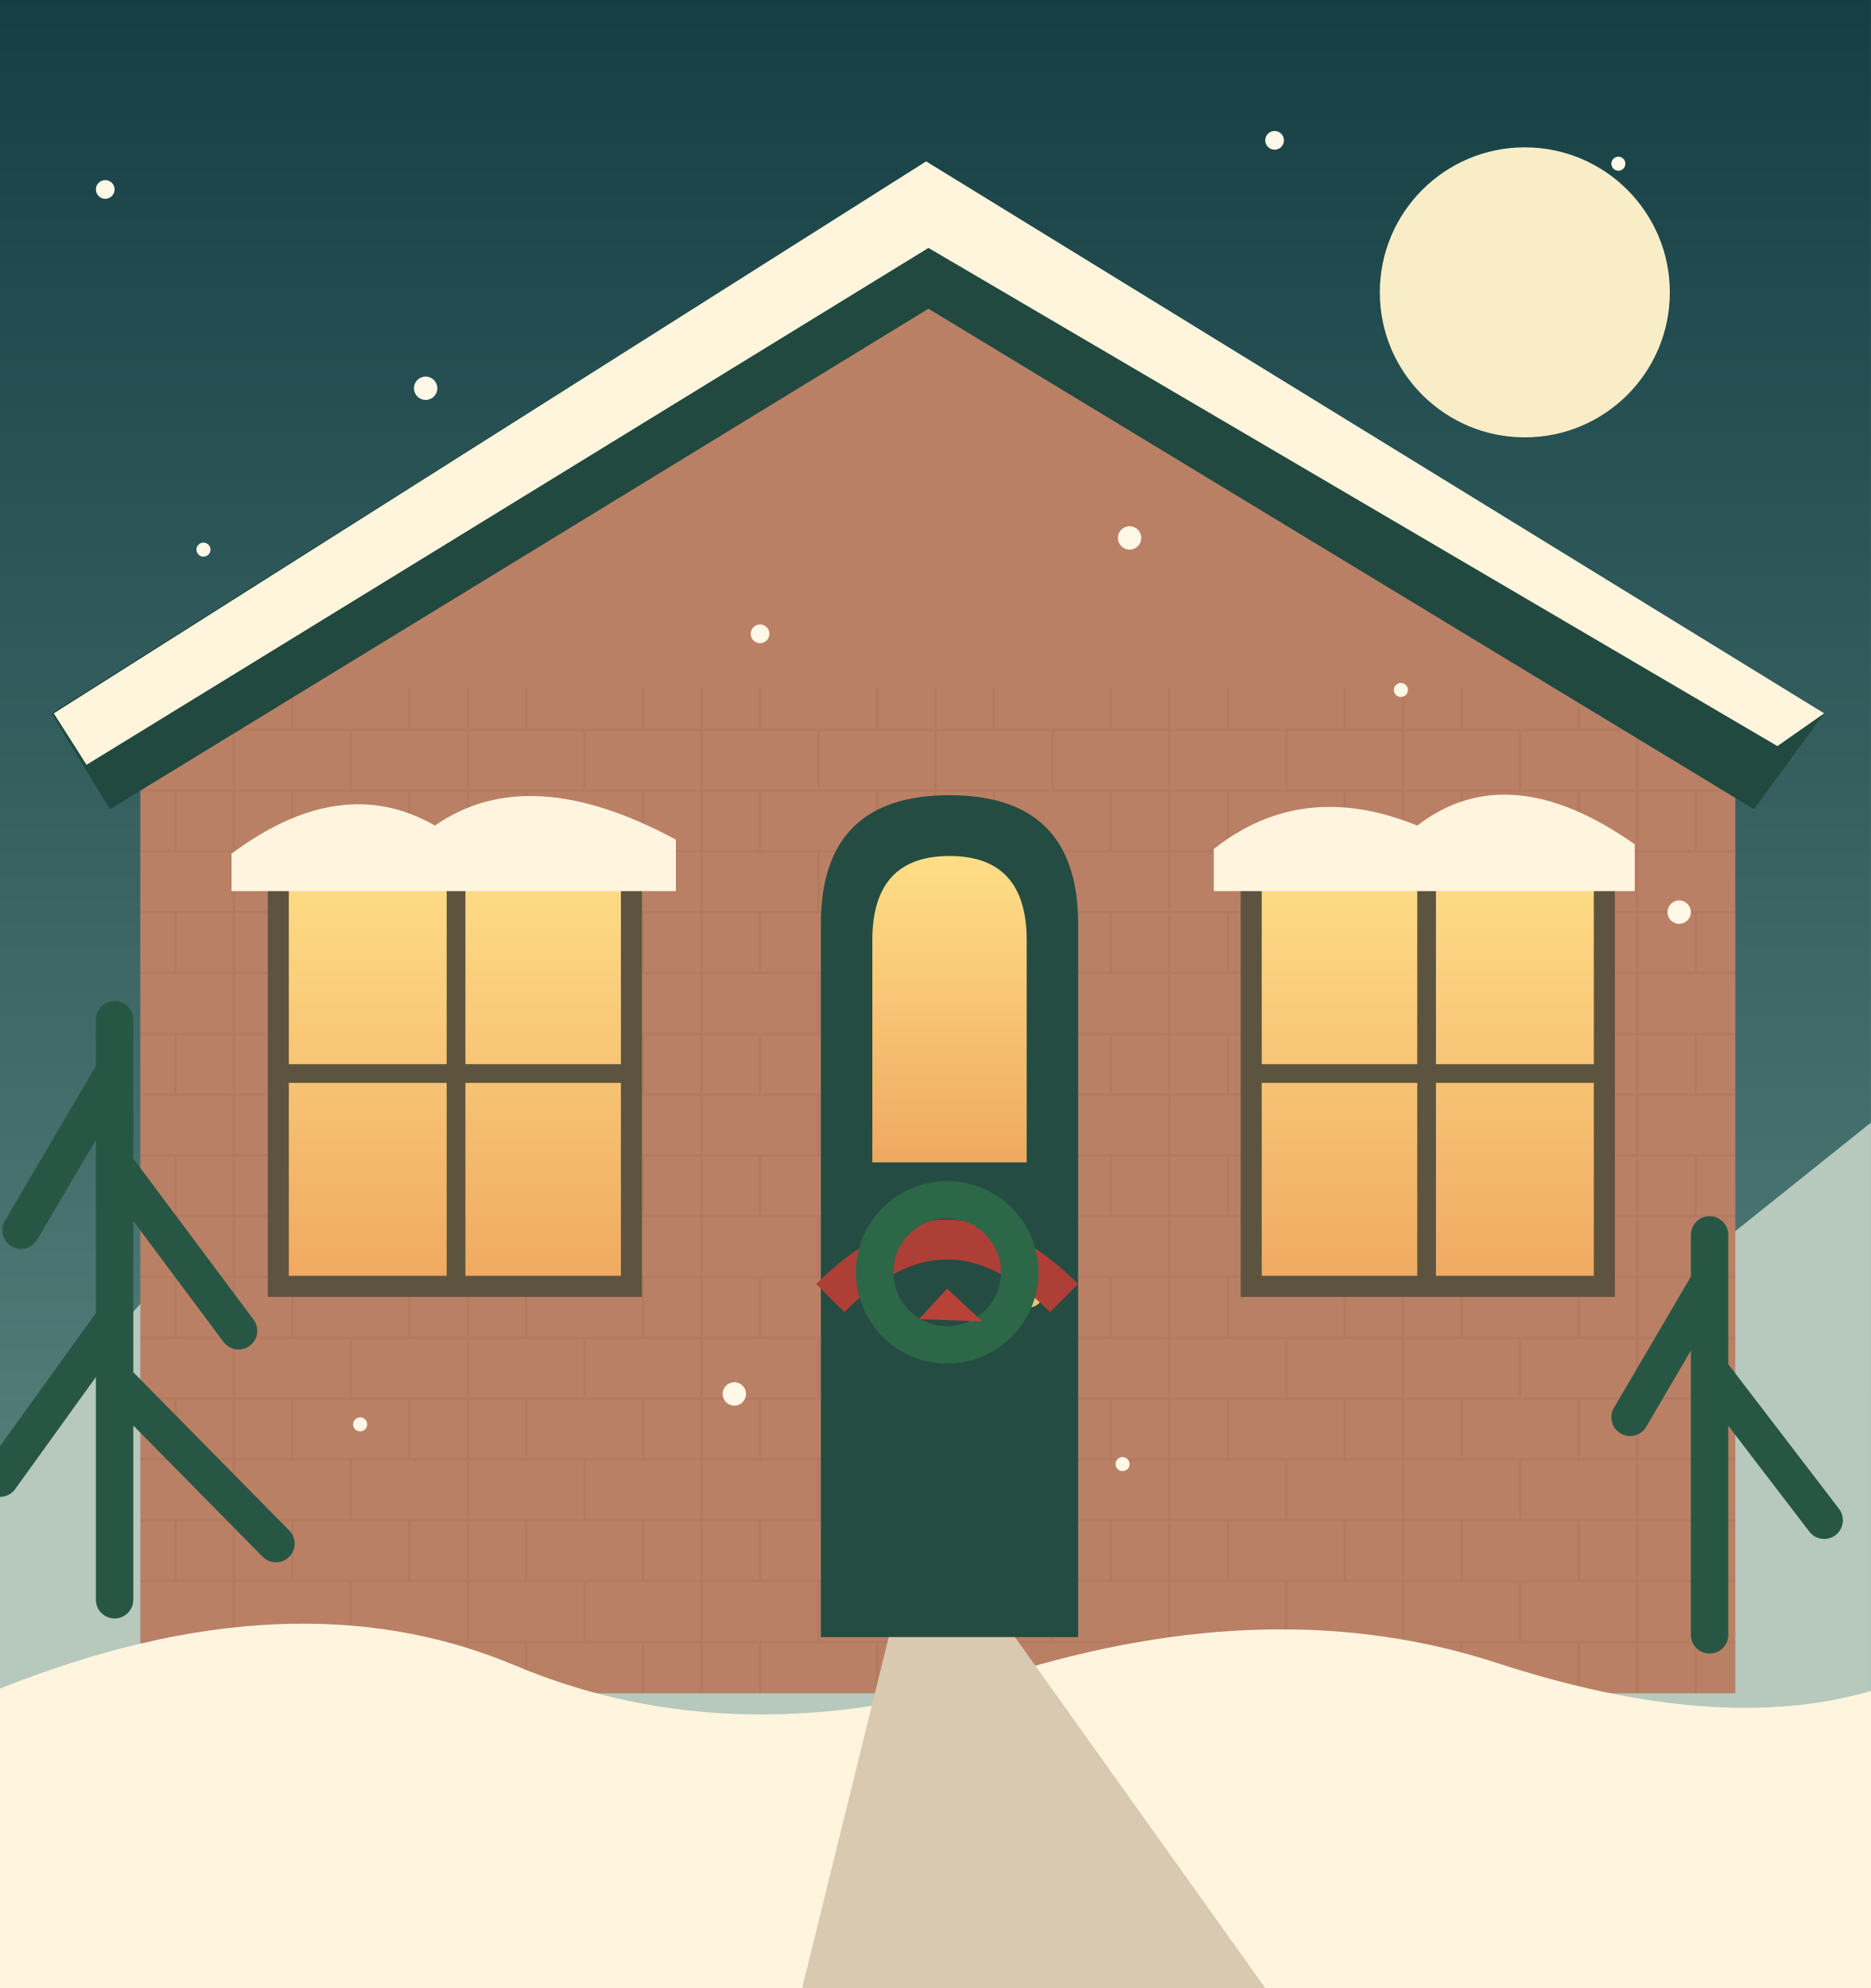
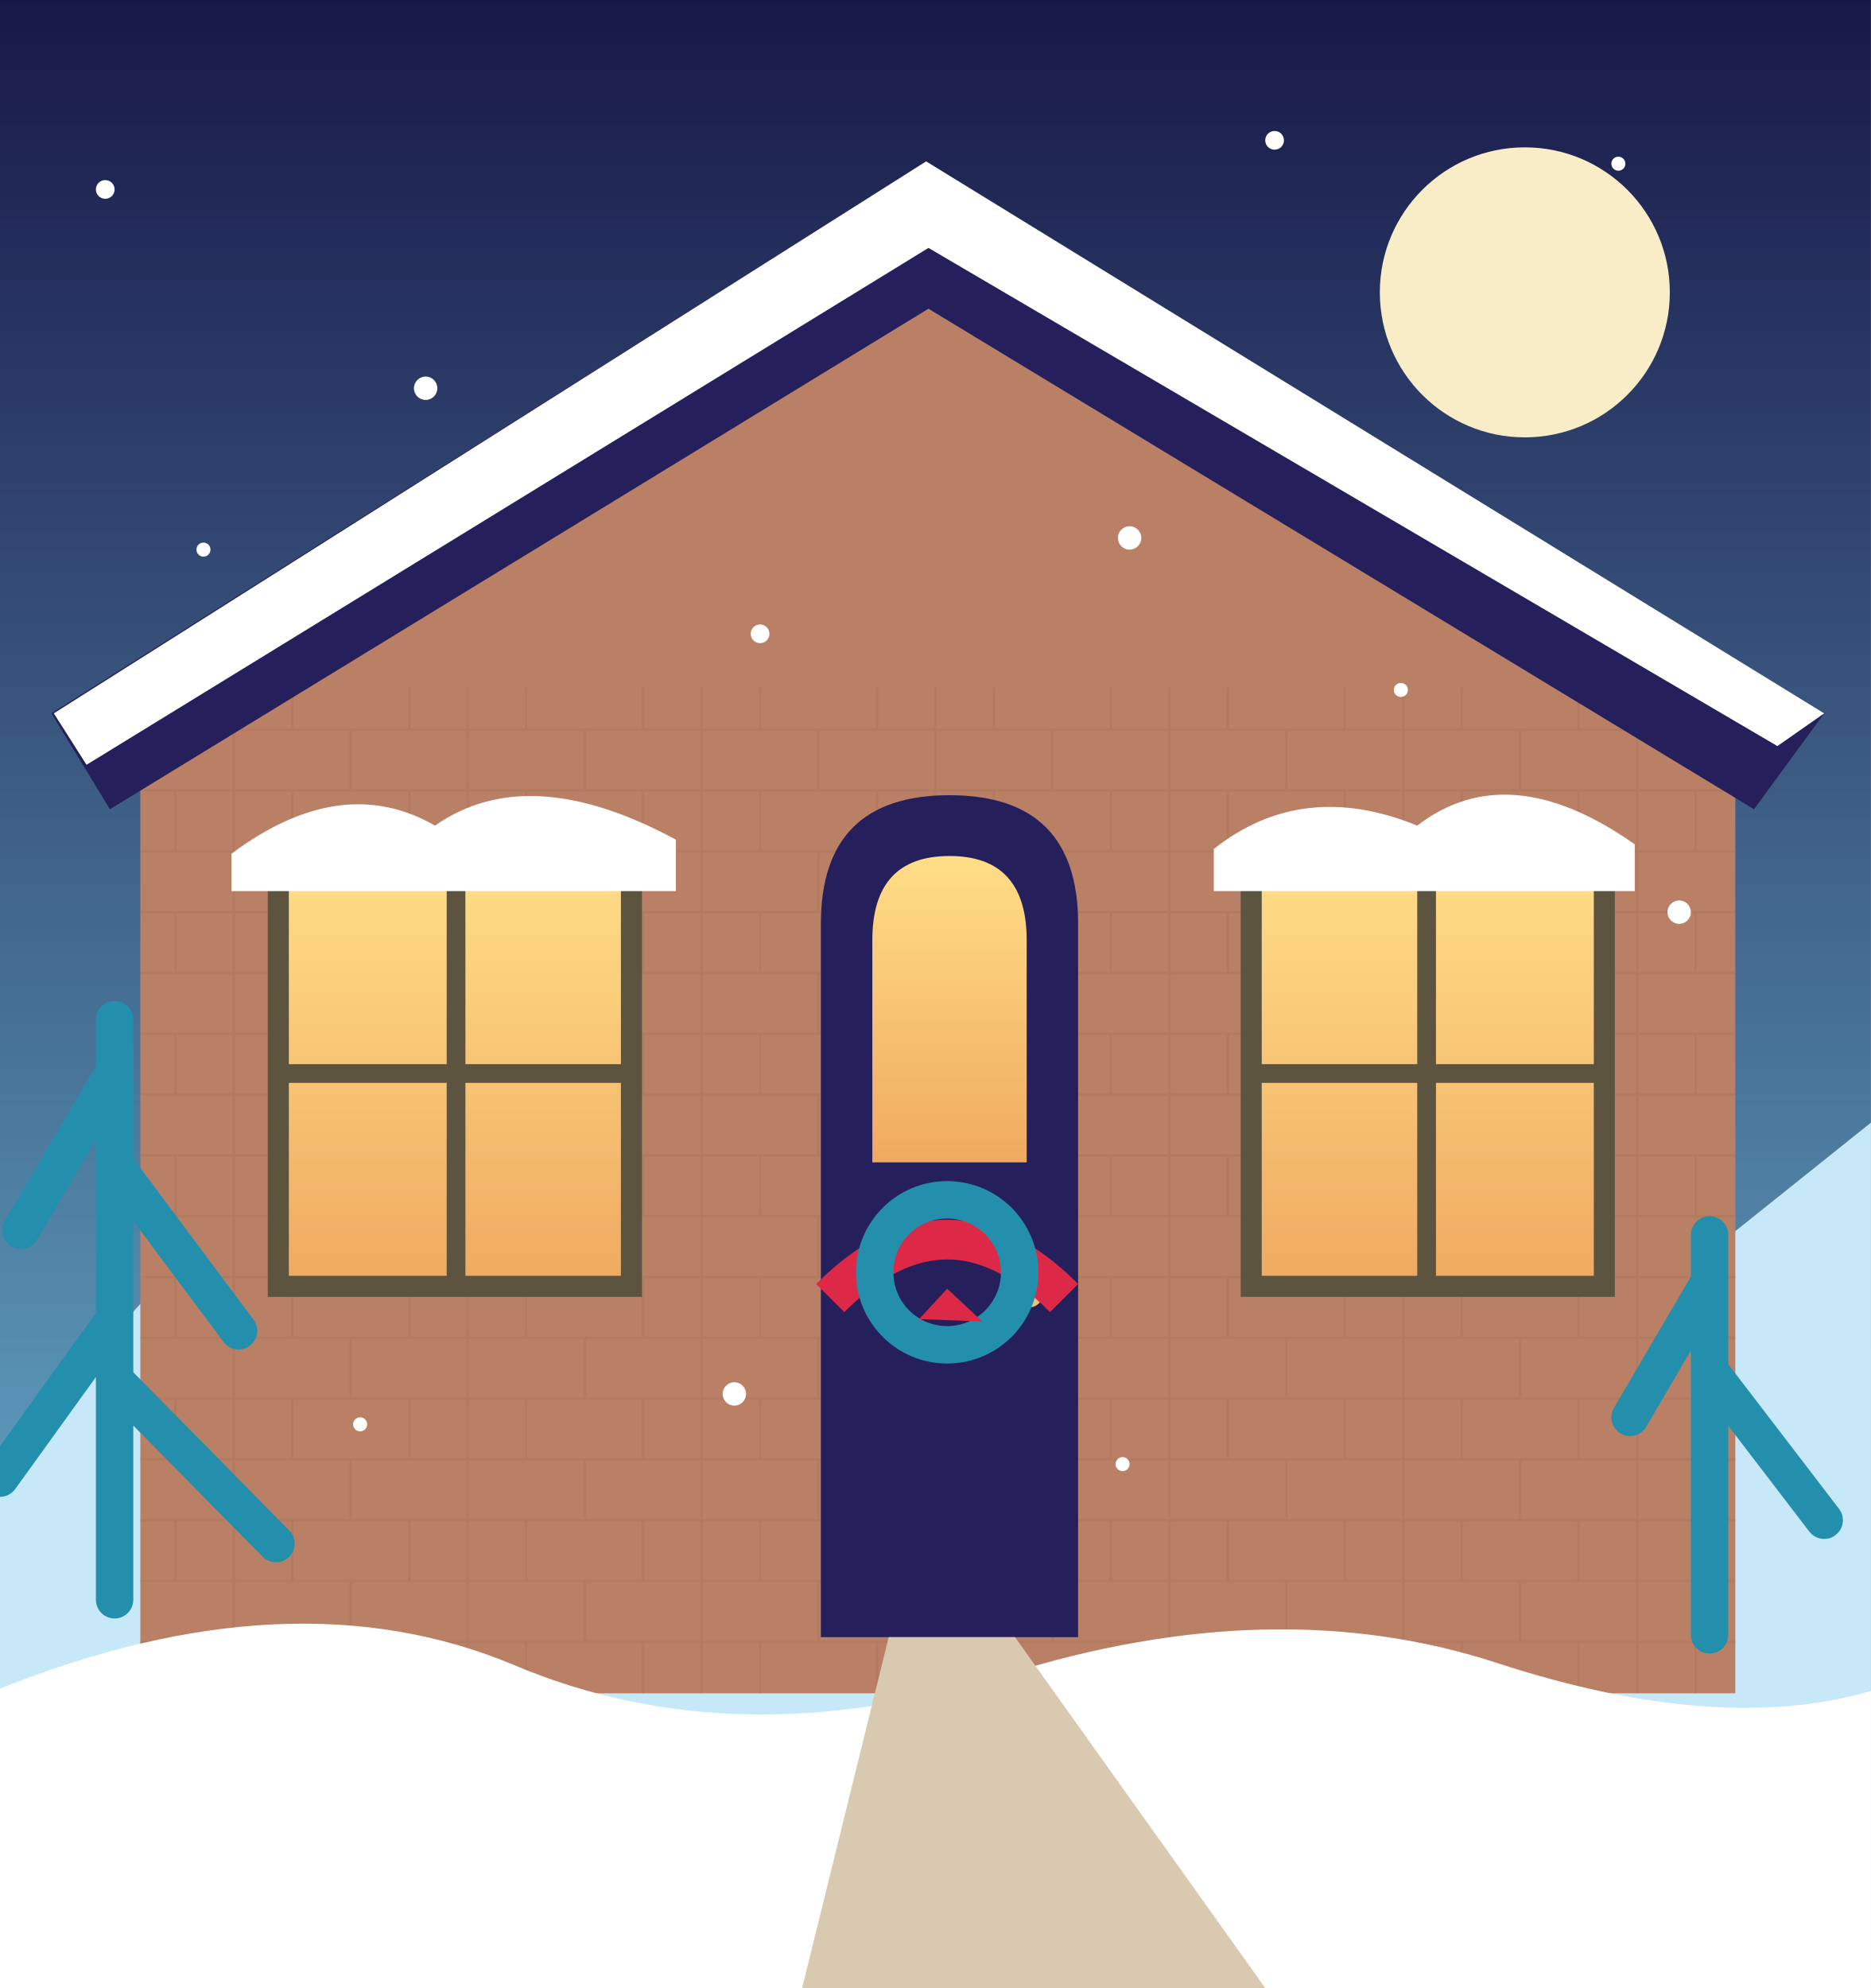
<svg xmlns="http://www.w3.org/2000/svg" viewBox="0 0 800 850">
  <defs>
    <linearGradient id="sky" x2="0" y2="1">
-       <stop stop-color="#143e43" />
-       <stop offset="1" stop-color="#68938b" />
+       <stop stop-color="#181747" />
+       <stop offset="1" stop-color="#73c5e1" />
    </linearGradient>
    <linearGradient id="light" x2="0" y2="1">
      <stop stop-color="#ffde88" />
      <stop offset="1" stop-color="#efa960" />
    </linearGradient>
    <pattern id="brick" width="100" height="52" patternUnits="userSpaceOnUse">
      <path d="M0 0H100V52H0ZM50 0V26M0 26H100M25 26V52M75 26V52" fill="none" stroke="#a26d59" stroke-opacity=".3" />
    </pattern>
  </defs>
  <path fill="url(#sky)" d="M0 0h800v850H0z" />
  <circle cx="652" cy="125" r="62" fill="#f8edc7" />
-   <path d="M0 625 120 490 260 590 420 470 650 600 800 480V850H0" fill="#b7c9bd" />
+   <path d="M0 625 120 490 260 590 420 470 650 600 800 480V850H0" fill="#c7e8f8" />
  <path d="M60 598V294L398 91 742 294V724H60" fill="#ba8065" />
  <path d="M60 294h682v430H60z" fill="url(#brick)" />
-   <path d="m22 305 374-236 384 236-30 41L397 132 47 346" fill="#214940" />
-   <path d="m23 305 373-236 384 236-20 14L397 106 37 327" fill="#fff5dd" />
-   <path d="M351 700V395q0-55 55-55t55 55v305" fill="#254c42" />
+   <path d="m22 305 374-236 384 236-30 41L397 132 47 346" fill="#25205b" />
+   <path d="m23 305 373-236 384 236-20 14L397 106 37 327" fill="#ffffff" />
+   <path d="M351 700V395q0-55 55-55t55 55v305" fill="#25205b" />
  <path d="M373 402q0-36 33-36t33 36v95h-66z" fill="url(#light)" />
  <circle cx="440" cy="553" r="6" fill="#e8c77d" />
  <g fill="url(#light)" stroke="#5d5440" stroke-width="9">
    <path d="M119 367h151v183H119zM535 367h151v183H535z" />
  </g>
  <g stroke="#5d5440" stroke-width="8">
    <path d="M195 367v183m-76-91h151m340-92v183m-75-91h151" />
  </g>
-   <g fill="#fff5df">
+   <g fill="#ffffff">
    <path d="M99 365q47-35 87-12 40-28 103 6v22H99zM519 363q38-30 87-10 39-30 93 8v20H519z" />
    <path d="M0 722q125-50 220-10t210 4 210-5 160 12v127H0z" />
  </g>
  <path d="m343 850 37-150h54l107 150" fill="#d8c9b0" />
-   <g stroke="#275744" stroke-width="16" stroke-linecap="round">
+   <g stroke="#248fac" stroke-width="16" stroke-linecap="round">
    <path d="M49 684V436m0 22-40 68m40-28 53 71m-53-5L0 632m49-42 69 70M731 699V528m0 20-34 58m34-20 49 64" />
  </g>
-   <g fill="#fff8e7">
+   <g fill="#ffffff">
    <circle cx="45" cy="81" r="4" />
    <circle cx="182" cy="166" r="5" />
    <circle cx="545" cy="60" r="4" />
    <circle cx="718" cy="390" r="5" />
    <circle cx="325" cy="271" r="4" />
    <circle cx="483" cy="230" r="5" />
    <circle cx="87" cy="235" r="3" />
    <circle cx="599" cy="295" r="3" />
    <circle cx="314" cy="596" r="5" />
    <circle cx="480" cy="626" r="3" />
    <circle cx="692" cy="70" r="3" />
    <circle cx="154" cy="609" r="3" />
  </g>
-   <path d="M355 555q50-50 100 0" fill="none" stroke="#ad3f36" stroke-width="17" />
-   <circle cx="405" cy="544" r="31" fill="none" stroke="#2c6748" stroke-width="16" />
-   <path d="m393 564 12-13 15 14" fill="#b84238" />
+   <path d="M355 555q50-50 100 0" fill="none" stroke="#dc2947" stroke-width="17" />
+   <circle cx="405" cy="544" r="31" fill="none" stroke="#248fac" stroke-width="16" />
+   <path d="m393 564 12-13 15 14" fill="#dc2947" />
</svg>
